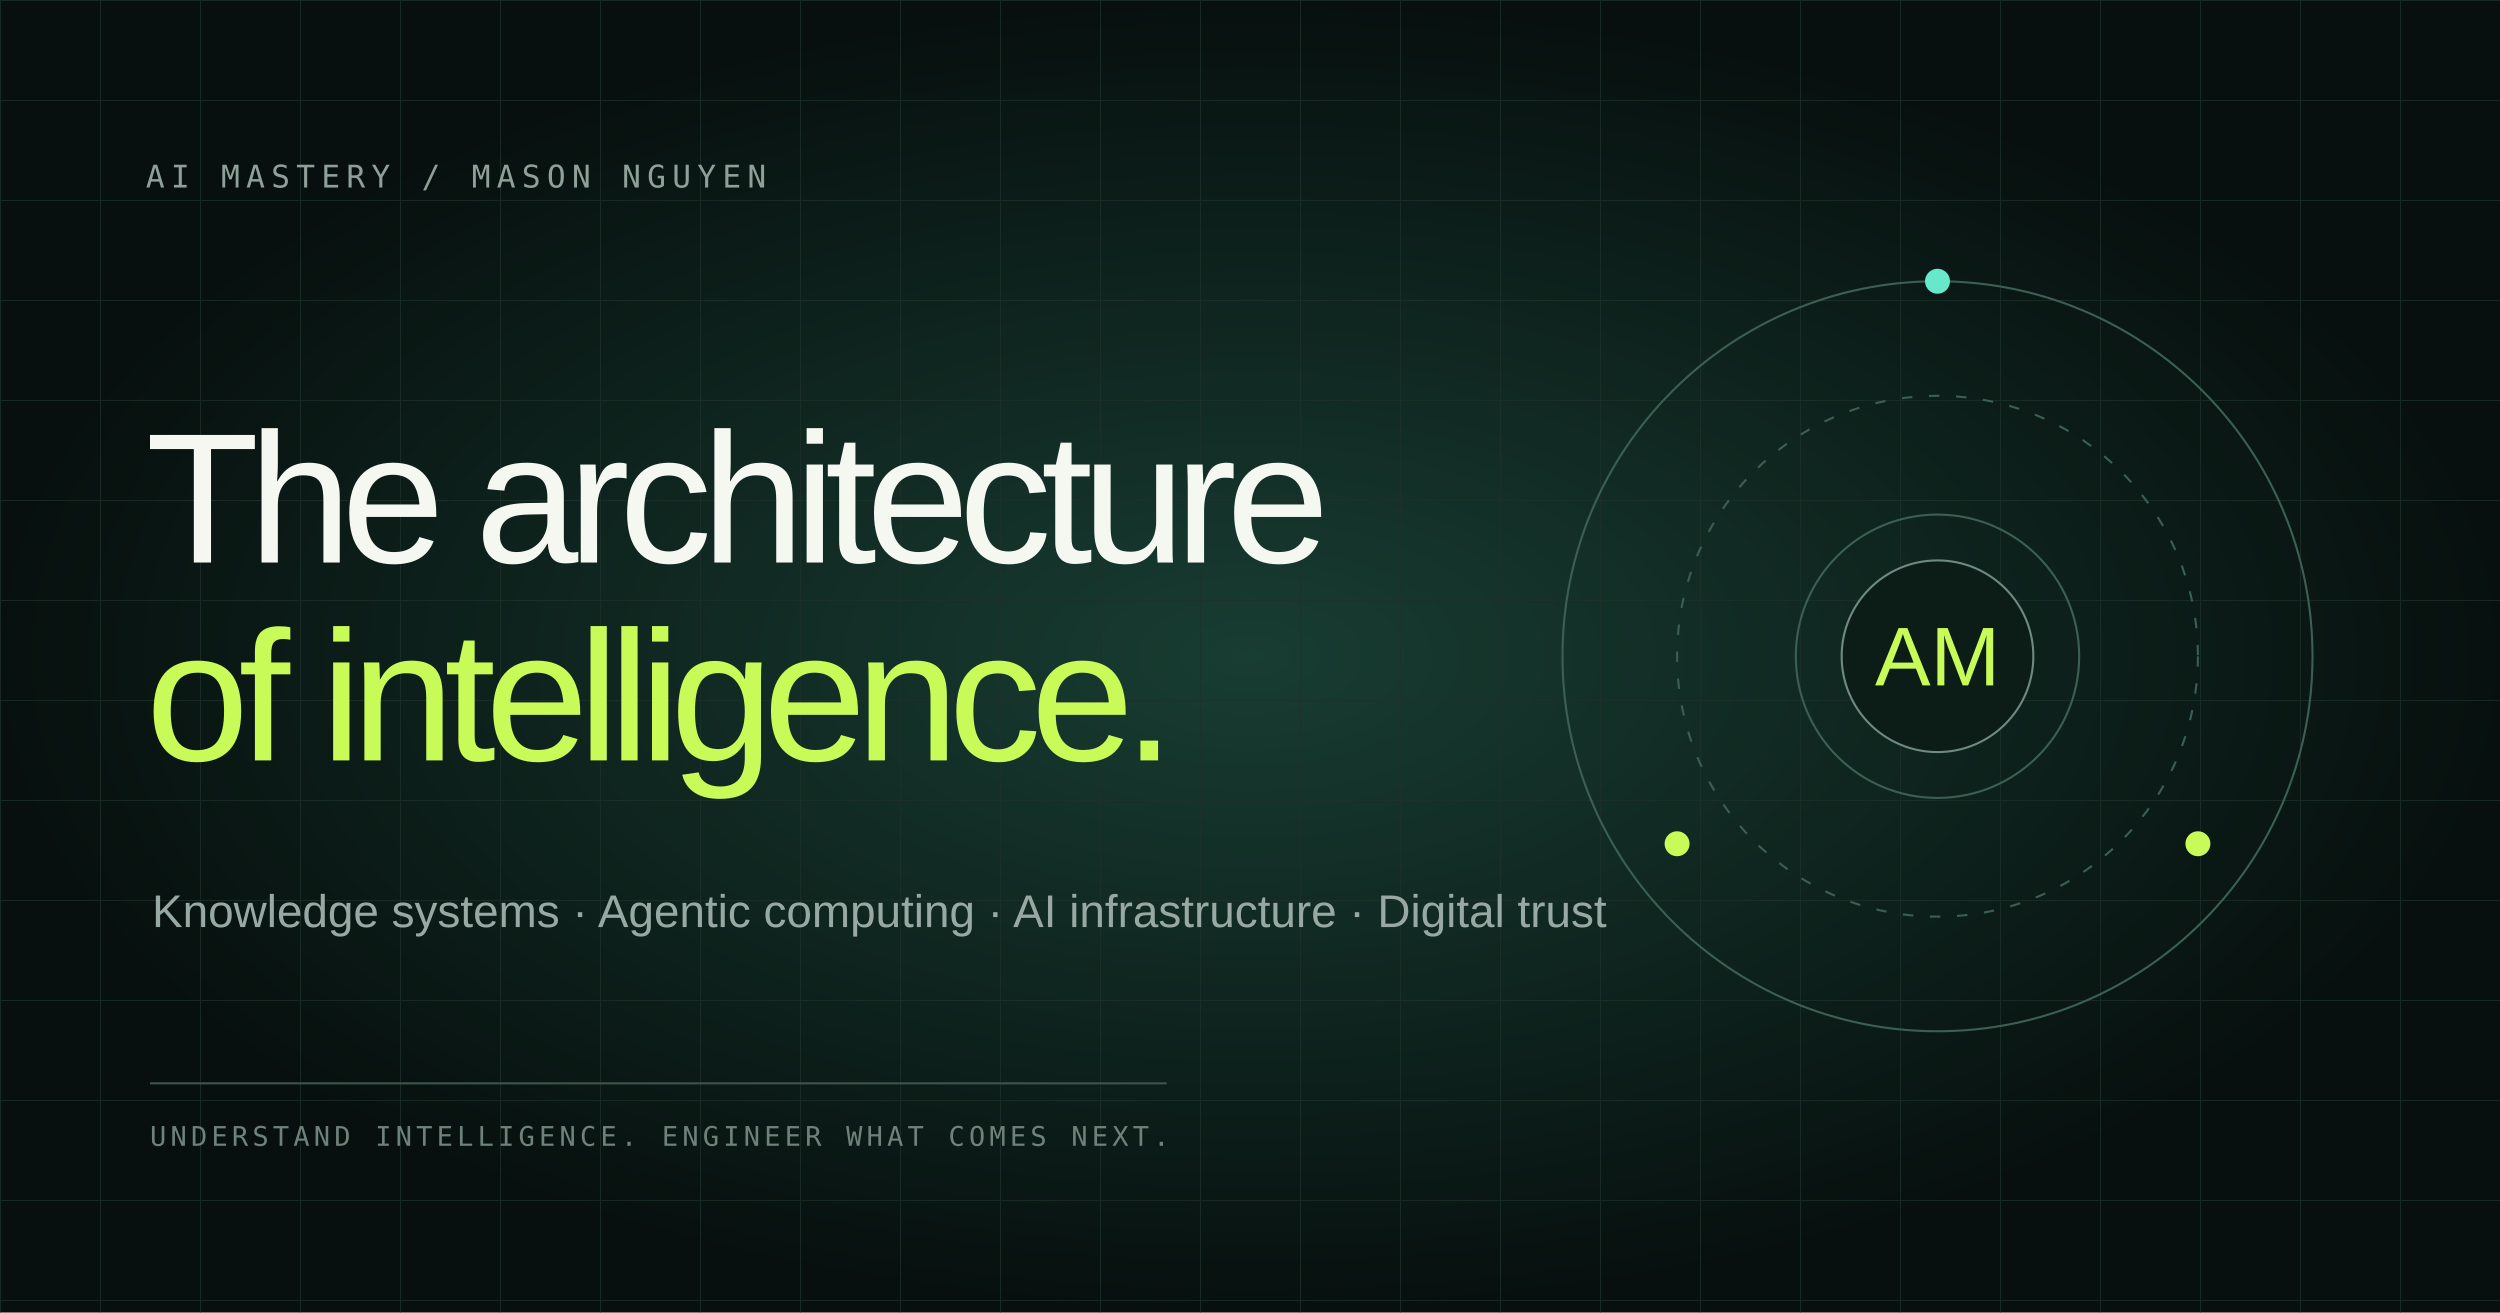
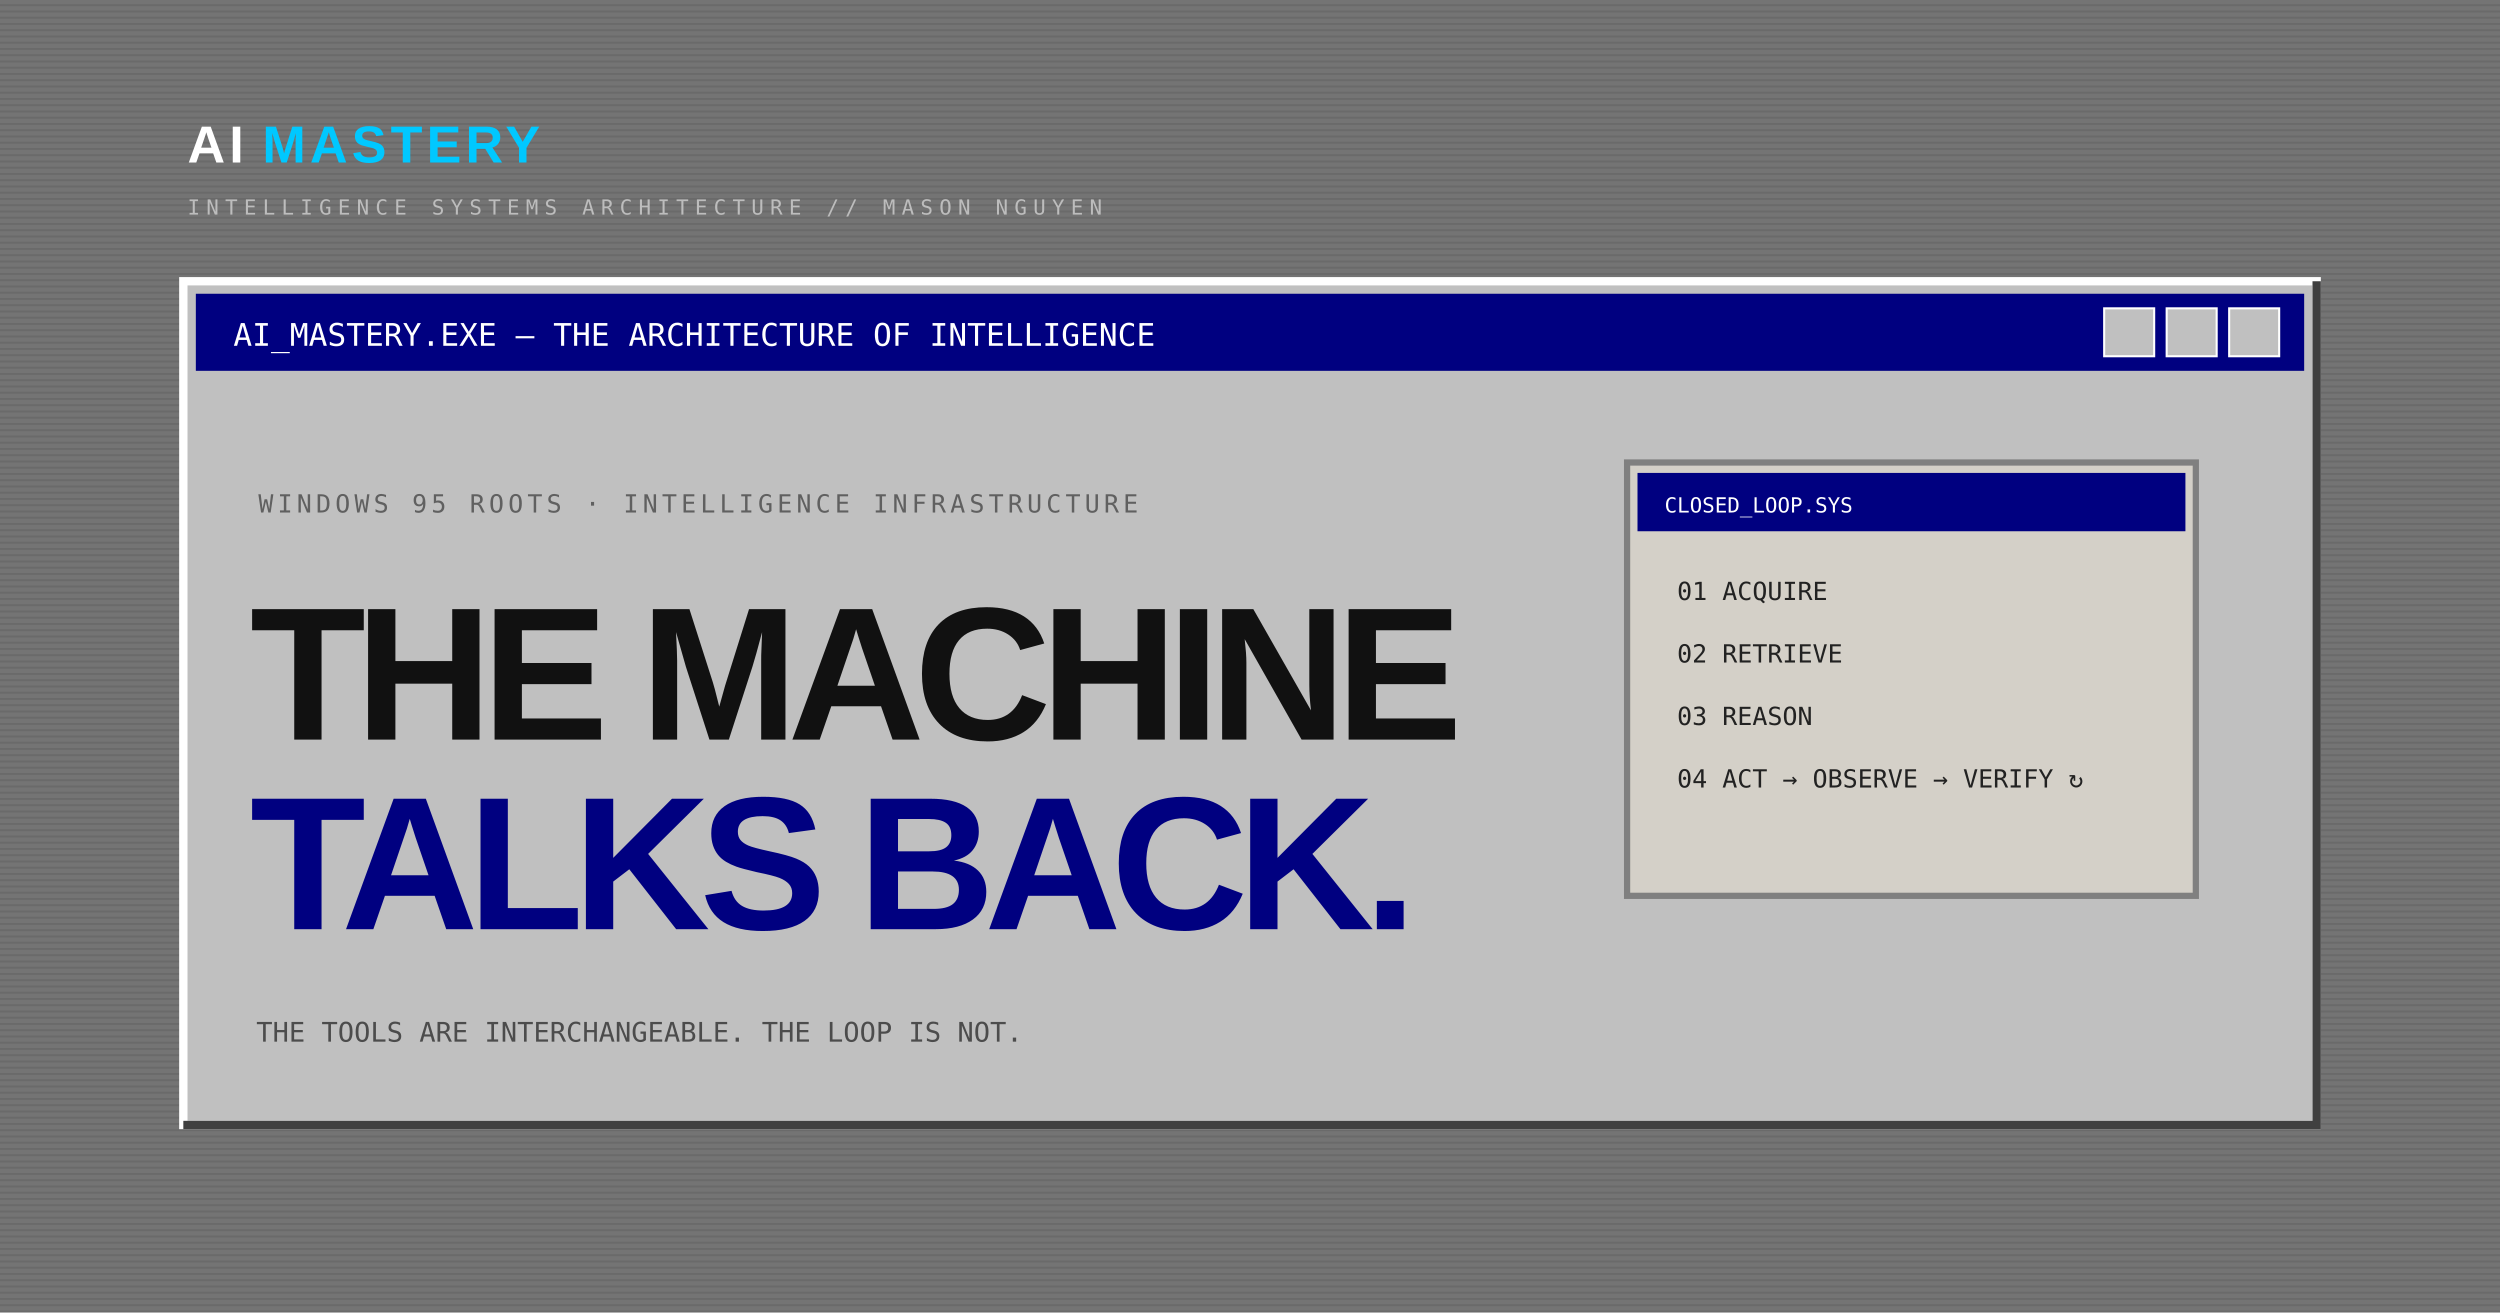
<svg xmlns="http://www.w3.org/2000/svg" width="1200" height="630" viewBox="0 0 1200 630">
  <defs>
-     <pattern id="g" width="48" height="48" patternUnits="userSpaceOnUse">
-       <path d="M48 0H0V48" fill="none" stroke="#1d302a" />
+     <pattern id="scan" width="3" height="3" patternUnits="userSpaceOnUse">
+       <path d="M0 2.5H3" stroke="#000" opacity=".08" />
    </pattern>
-     <radialGradient id="r">
-       <stop stop-color="#183d32" />
-       <stop offset="1" stop-color="#07100e" />
-     </radialGradient>
  </defs>
-   <rect width="1200" height="630" fill="url(#r)" />
-   <rect width="1200" height="630" fill="url(#g)" opacity=".75" />
-   <g transform="translate(930 315)" fill="none" stroke="#3c5f53">
-     <circle r="180" />
-     <circle r="125" stroke-dasharray="5 8" />
-     <circle r="68" />
-   </g>
-   <circle cx="930" cy="315" r="46" fill="#0c1d18" stroke="#6f8a80" />
-   <text x="930" y="329" text-anchor="middle" fill="#c8fa58" font-family="Arial" font-size="40">AM</text>
-   <circle cx="930" cy="135" r="6" fill="#67e8ca" />
-   <circle cx="1055" cy="405" r="6" fill="#c8fa58" />
-   <circle cx="805" cy="405" r="6" fill="#c8fa58" />
-   <text x="70" y="90" fill="#8fa099" font-family="monospace" font-size="15" letter-spacing="3">AI MASTERY / MASON NGUYEN</text>
-   <text x="70" y="270" fill="#f5f7f1" font-family="Arial" font-size="89" letter-spacing="-5">The architecture</text>
-   <text x="70" y="365" fill="#c8fa58" font-family="Arial" font-size="89" letter-spacing="-5">of intelligence.</text>
-   <text x="73" y="445" fill="#97a9a2" font-family="Arial" font-size="22">Knowledge systems · Agentic computing · AI infrastructure · Digital trust</text>
-   <path d="M72 520H560" stroke="#3e544c" />
-   <text x="72" y="550" fill="#6f827a" font-family="monospace" font-size="13" letter-spacing="2">UNDERSTAND INTELLIGENCE. ENGINEER WHAT COMES NEXT.</text>
+   <rect width="1200" height="630" fill="#747474" />
+   <rect width="1200" height="630" fill="url(#scan)" />
+   <text x="90" y="78" fill="#fff" font-family="Arial" font-size="25" font-weight="700" letter-spacing="2">AI <tspan fill="#00c8ff">MASTERY</tspan>
+   </text>
+   <text x="90" y="103" fill="#bdbdbd" font-family="monospace" font-size="10" letter-spacing="3">INTELLIGENCE SYSTEMS ARCHITECTURE // MASON NGUYEN</text>
+   <rect x="88" y="135" width="1024" height="405" fill="#c0c0c0" stroke="#fff" stroke-width="4" />
+   <path d="M1112 135V540H88" fill="none" stroke="#404040" stroke-width="4" />
+   <rect x="94" y="141" width="1012" height="37" fill="#000080" />
+   <text x="112" y="166" fill="#fff" font-family="monospace" font-size="15">AI_MASTERY.EXE — THE ARCHITECTURE OF INTELLIGENCE</text>
+   <rect x="1010" y="148" width="24" height="23" fill="#c0c0c0" stroke="#fff" />
+   <rect x="1040" y="148" width="24" height="23" fill="#c0c0c0" stroke="#fff" />
+   <rect x="1070" y="148" width="24" height="23" fill="#c0c0c0" stroke="#fff" />
+   <text x="124" y="246" fill="#606060" font-family="monospace" font-size="12" letter-spacing="2">WINDOWS 95 ROOTS · INTELLIGENCE INFRASTRUCTURE</text>
+   <text x="120" y="355" fill="#111" font-family="Arial Black,Arial" font-size="91" font-weight="900" letter-spacing="-5">THE MACHINE</text>
+   <text x="120" y="446" fill="#000080" font-family="Arial Black,Arial" font-size="91" font-weight="900" letter-spacing="-5">TALKS BACK.</text>
+   <rect x="781" y="222" width="273" height="208" fill="#d4d0c8" stroke="#808080" stroke-width="3" />
+   <rect x="786" y="227" width="263" height="28" fill="#000080" />
+   <text x="799" y="246" fill="#fff" font-family="monospace" font-size="10">CLOSED_LOOP.SYS</text>
+   <text x="805" y="288" fill="#222" font-family="monospace" font-size="12">01  ACQUIRE</text>
+   <text x="805" y="318" fill="#222" font-family="monospace" font-size="12">02  RETRIEVE</text>
+   <text x="805" y="348" fill="#222" font-family="monospace" font-size="12">03  REASON</text>
+   <text x="805" y="378" fill="#222" font-family="monospace" font-size="12">04  ACT → OBSERVE → VERIFY ↻</text>
+   <text x="123" y="500" fill="#4c4c4c" font-family="monospace" font-size="13">THE TOOLS ARE INTERCHANGEABLE. THE LOOP IS NOT.</text>
</svg>
